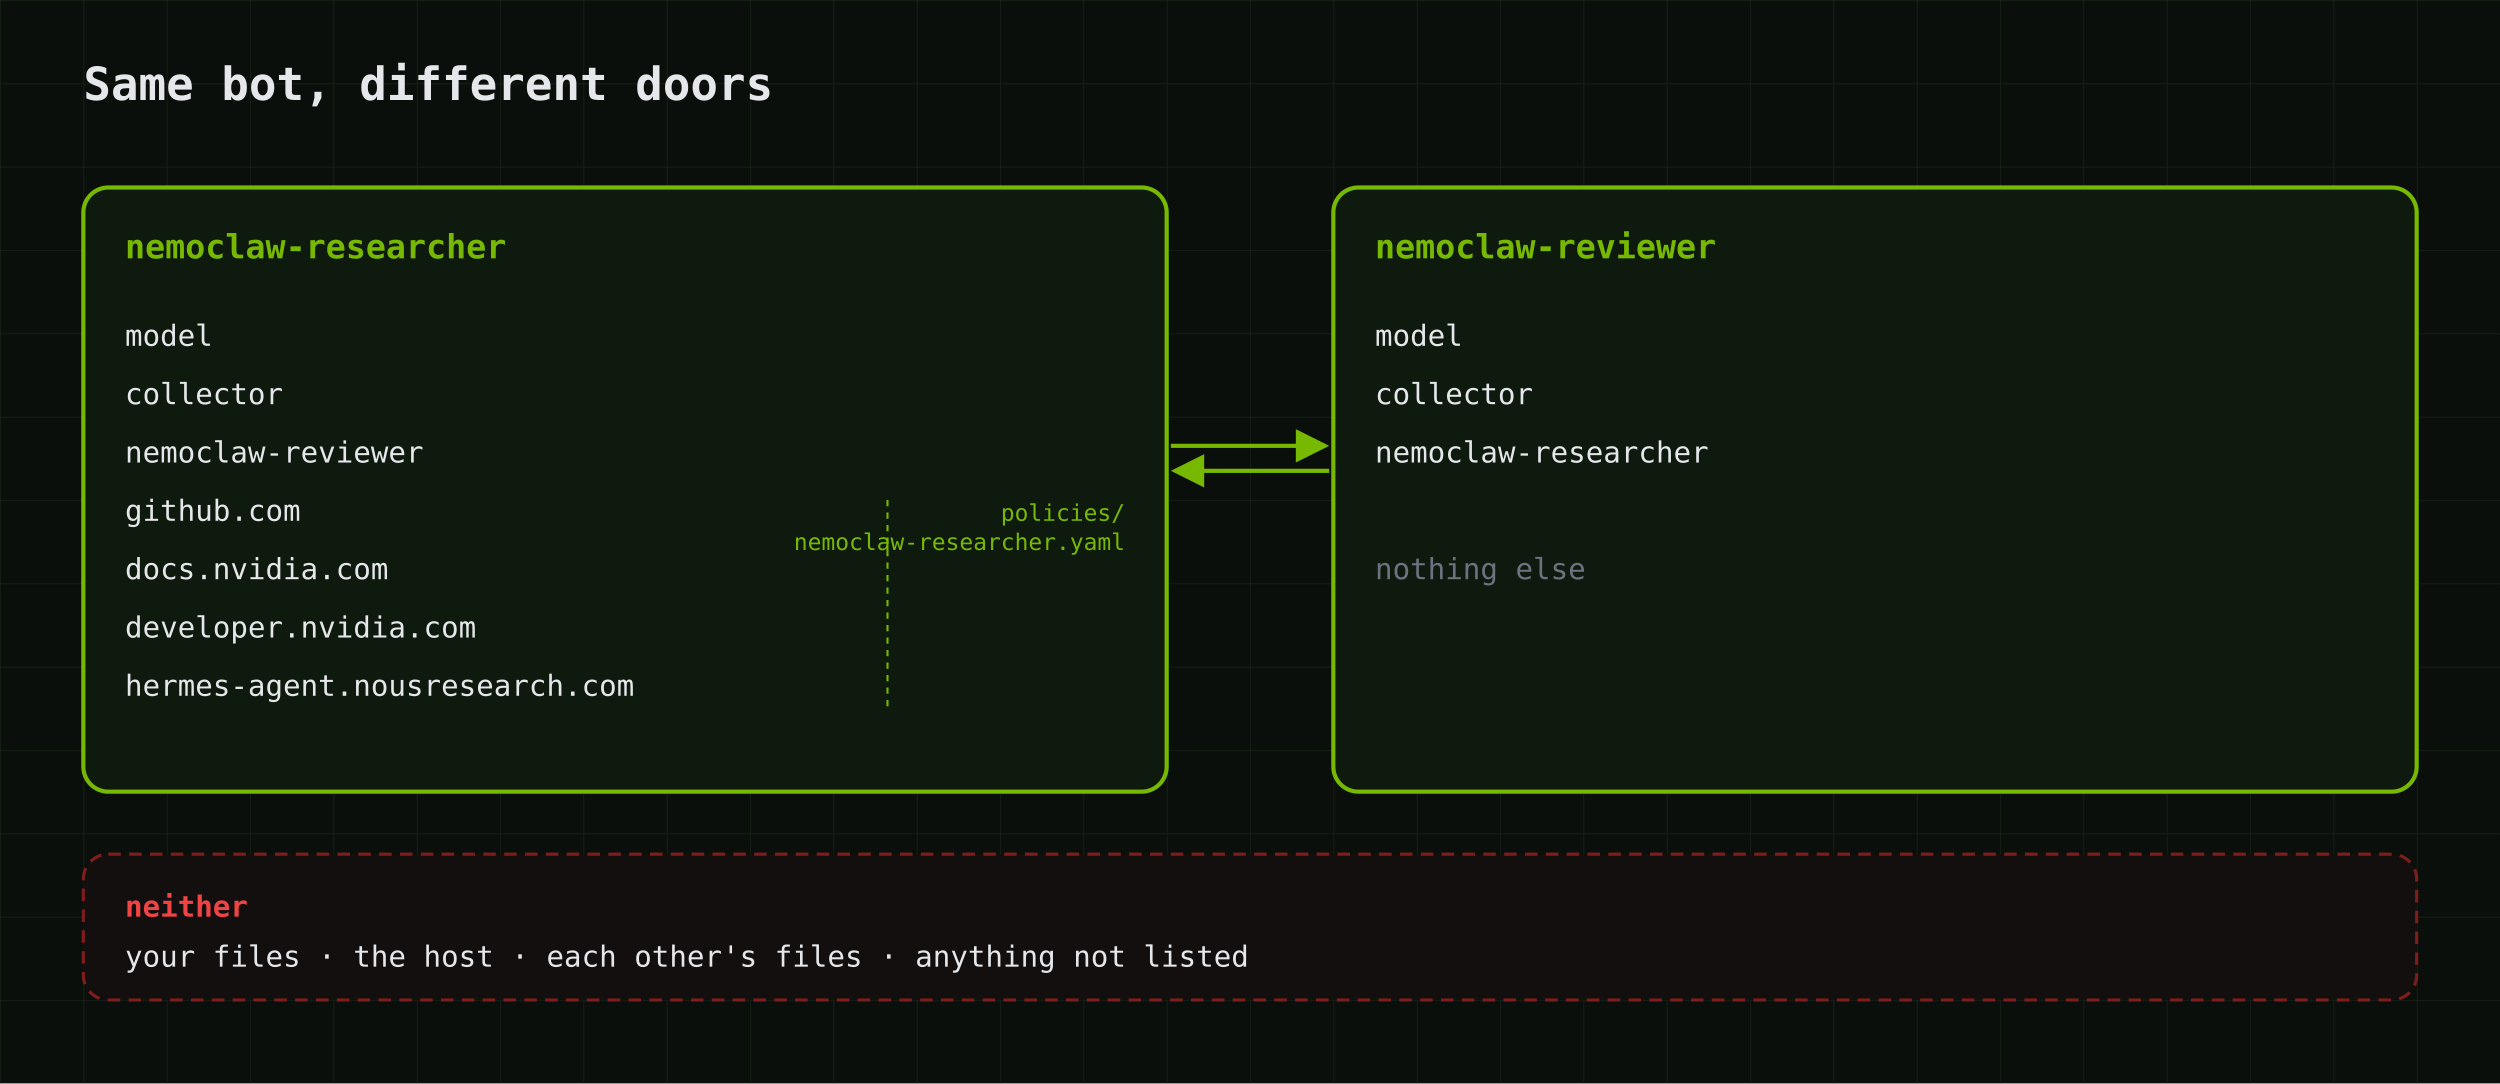
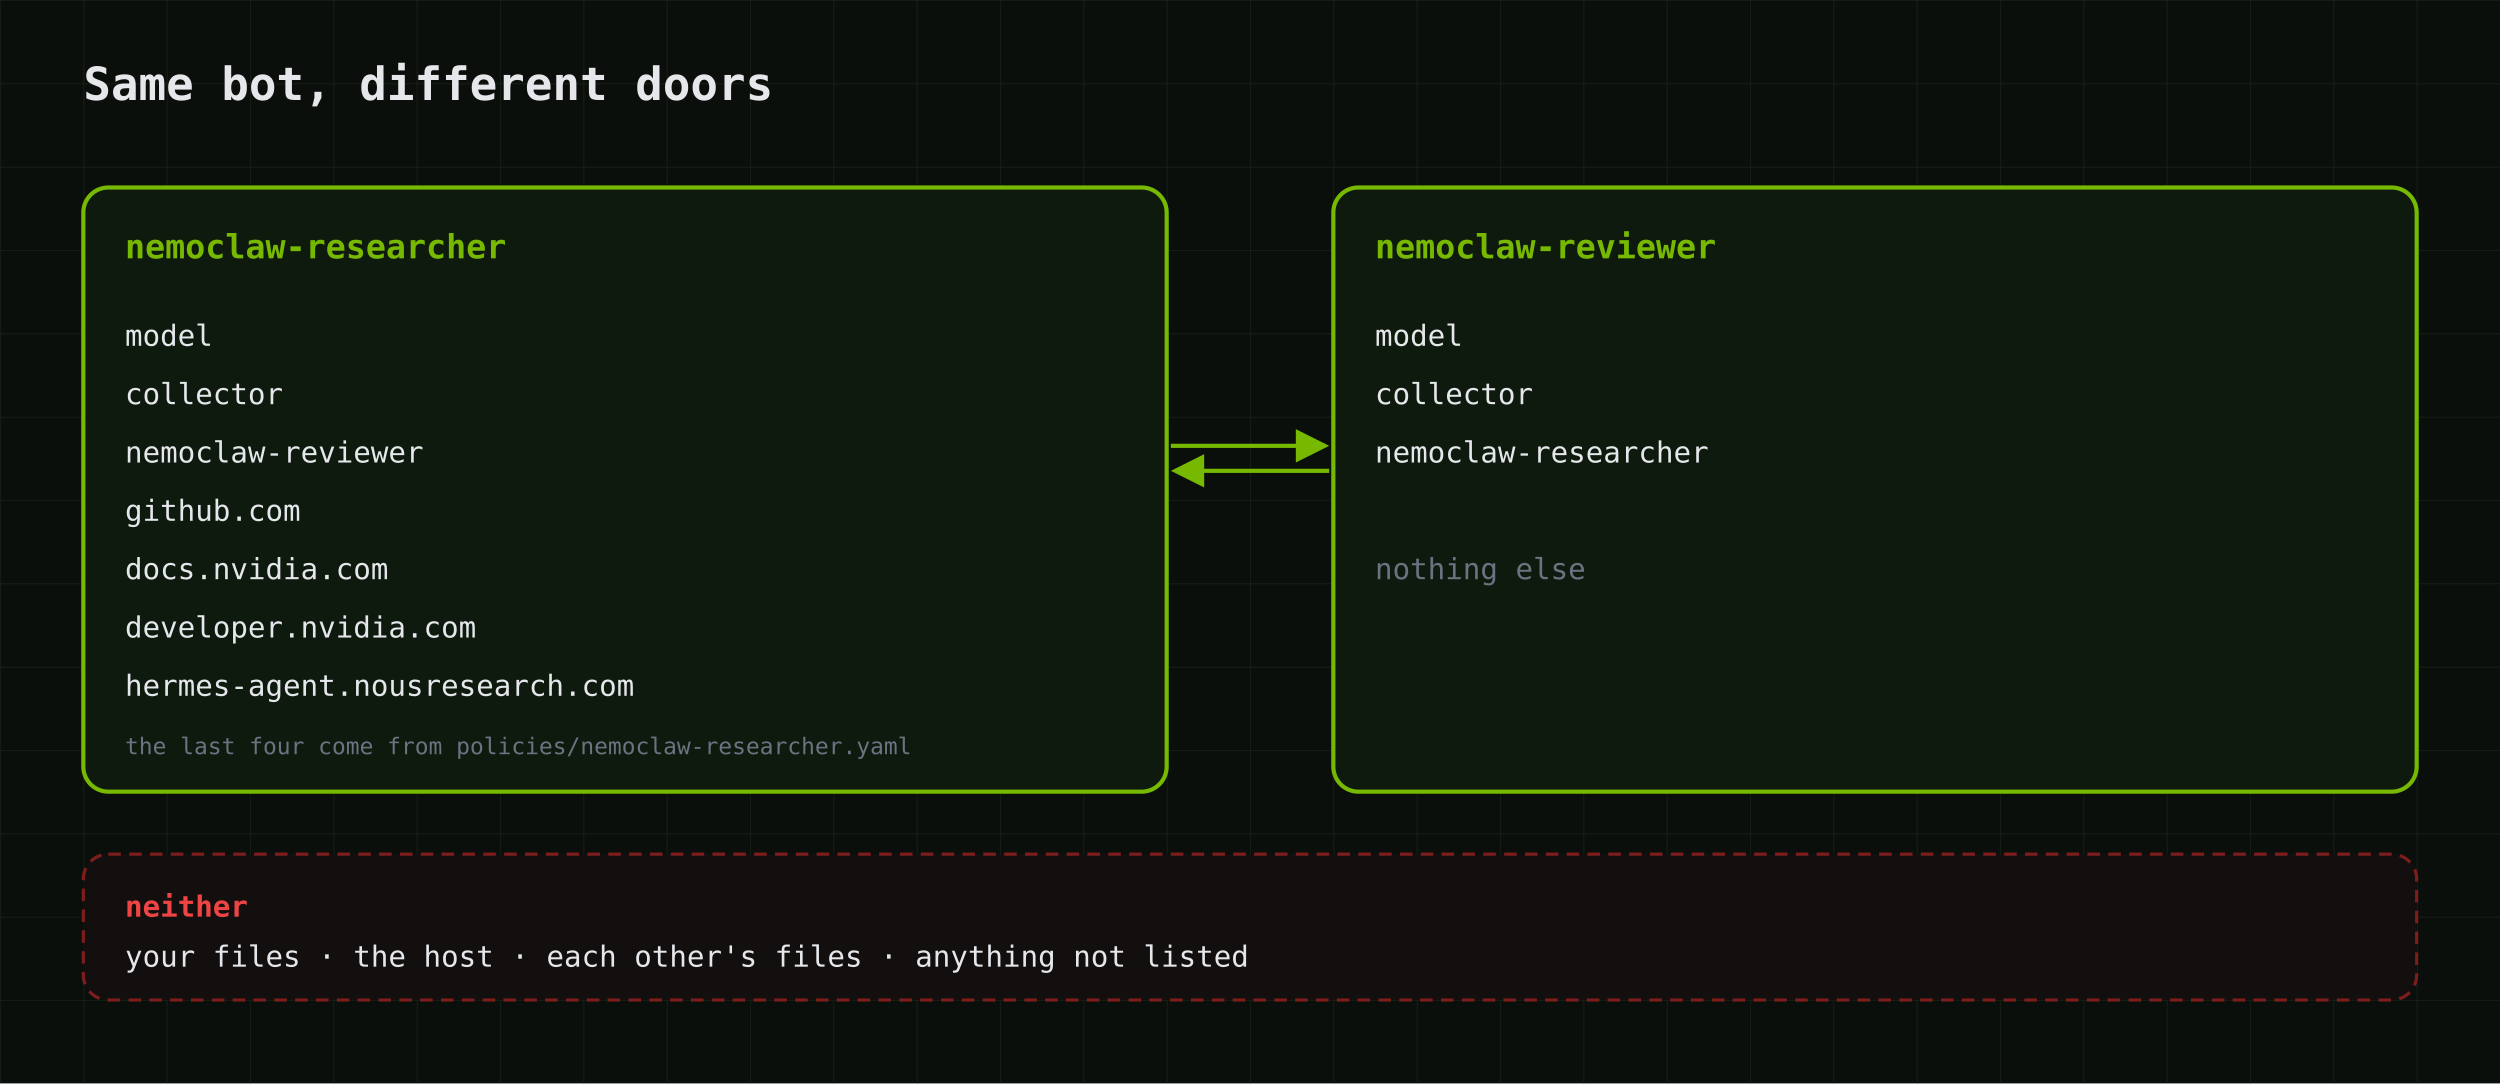
<svg xmlns="http://www.w3.org/2000/svg" width="1200" height="520" viewBox="0 0 1200 520" font-family="ui-monospace, SFMono-Regular, Menlo, Consolas, monospace">
  <defs>
    <pattern id="grid" width="40" height="40" patternUnits="userSpaceOnUse">
      <path d="M 40 0 L 0 0 0 40" fill="none" stroke="#1a2a1a" stroke-width="0.5" />
    </pattern>
    <marker id="a" markerWidth="8" markerHeight="8" refX="7" refY="4" orient="auto">
      <path d="M0,0 L8,4 L0,8 z" fill="#76b900" />
    </marker>
  </defs>
  <rect width="1200" height="520" fill="#0b0f0b" />
  <rect width="1200" height="520" fill="url(#grid)" />
  <text x="40" y="48" fill="#e5e7eb" font-size="22" font-weight="700">Same bot, different doors</text>
  <rect x="40" y="90" width="520" height="290" rx="12" fill="#0f1a0f" stroke="#76b900" stroke-width="2" />
  <text x="60" y="124" fill="#76b900" font-size="16" font-weight="700">nemoclaw-researcher</text>
  <text x="60" y="166" fill="#e5e7eb" font-size="14">model</text>
  <text x="60" y="194" fill="#e5e7eb" font-size="14">collector</text>
  <text x="60" y="222" fill="#e5e7eb" font-size="14">nemoclaw-reviewer</text>
  <text x="60" y="250" fill="#e5e7eb" font-size="14">github.com</text>
  <text x="60" y="278" fill="#e5e7eb" font-size="14">docs.nvidia.com</text>
  <text x="60" y="306" fill="#e5e7eb" font-size="14">developer.nvidia.com</text>
  <text x="60" y="334" fill="#e5e7eb" font-size="14">hermes-agent.nousresearch.com</text>
-   <text x="540" y="250" fill="#76b900" font-size="11" text-anchor="end">policies/</text>
-   <text x="540" y="264" fill="#76b900" font-size="11" text-anchor="end">nemoclaw-researcher.yaml</text>
-   <line x1="426" y1="240" x2="426" y2="340" stroke="#76b900" stroke-width="1" stroke-dasharray="3,3" />
+   <text x="60" y="362" fill="#6b7280" font-size="11">the last four come from policies/nemoclaw-researcher.yaml</text>
  <rect x="640" y="90" width="520" height="290" rx="12" fill="#0f1a0f" stroke="#76b900" stroke-width="2" />
  <text x="660" y="124" fill="#76b900" font-size="16" font-weight="700">nemoclaw-reviewer</text>
  <text x="660" y="166" fill="#e5e7eb" font-size="14">model</text>
  <text x="660" y="194" fill="#e5e7eb" font-size="14">collector</text>
  <text x="660" y="222" fill="#e5e7eb" font-size="14">nemoclaw-researcher</text>
  <text x="660" y="278" fill="#6b7280" font-size="14">nothing else</text>
  <line x1="562" y1="214" x2="636" y2="214" stroke="#76b900" stroke-width="2" marker-end="url(#a)" />
  <line x1="638" y1="226" x2="564" y2="226" stroke="#76b900" stroke-width="2" marker-end="url(#a)" />
  <rect x="40" y="410" width="1120" height="70" rx="12" fill="#140f0f" stroke="#7f1d1d" stroke-width="1.5" stroke-dasharray="6,4" />
  <text x="60" y="440" fill="#ef4444" font-size="14" font-weight="700">neither</text>
  <text x="60" y="464" fill="#e5e7eb" font-size="14">your files · the host · each other's files · anything not listed</text>
</svg>
